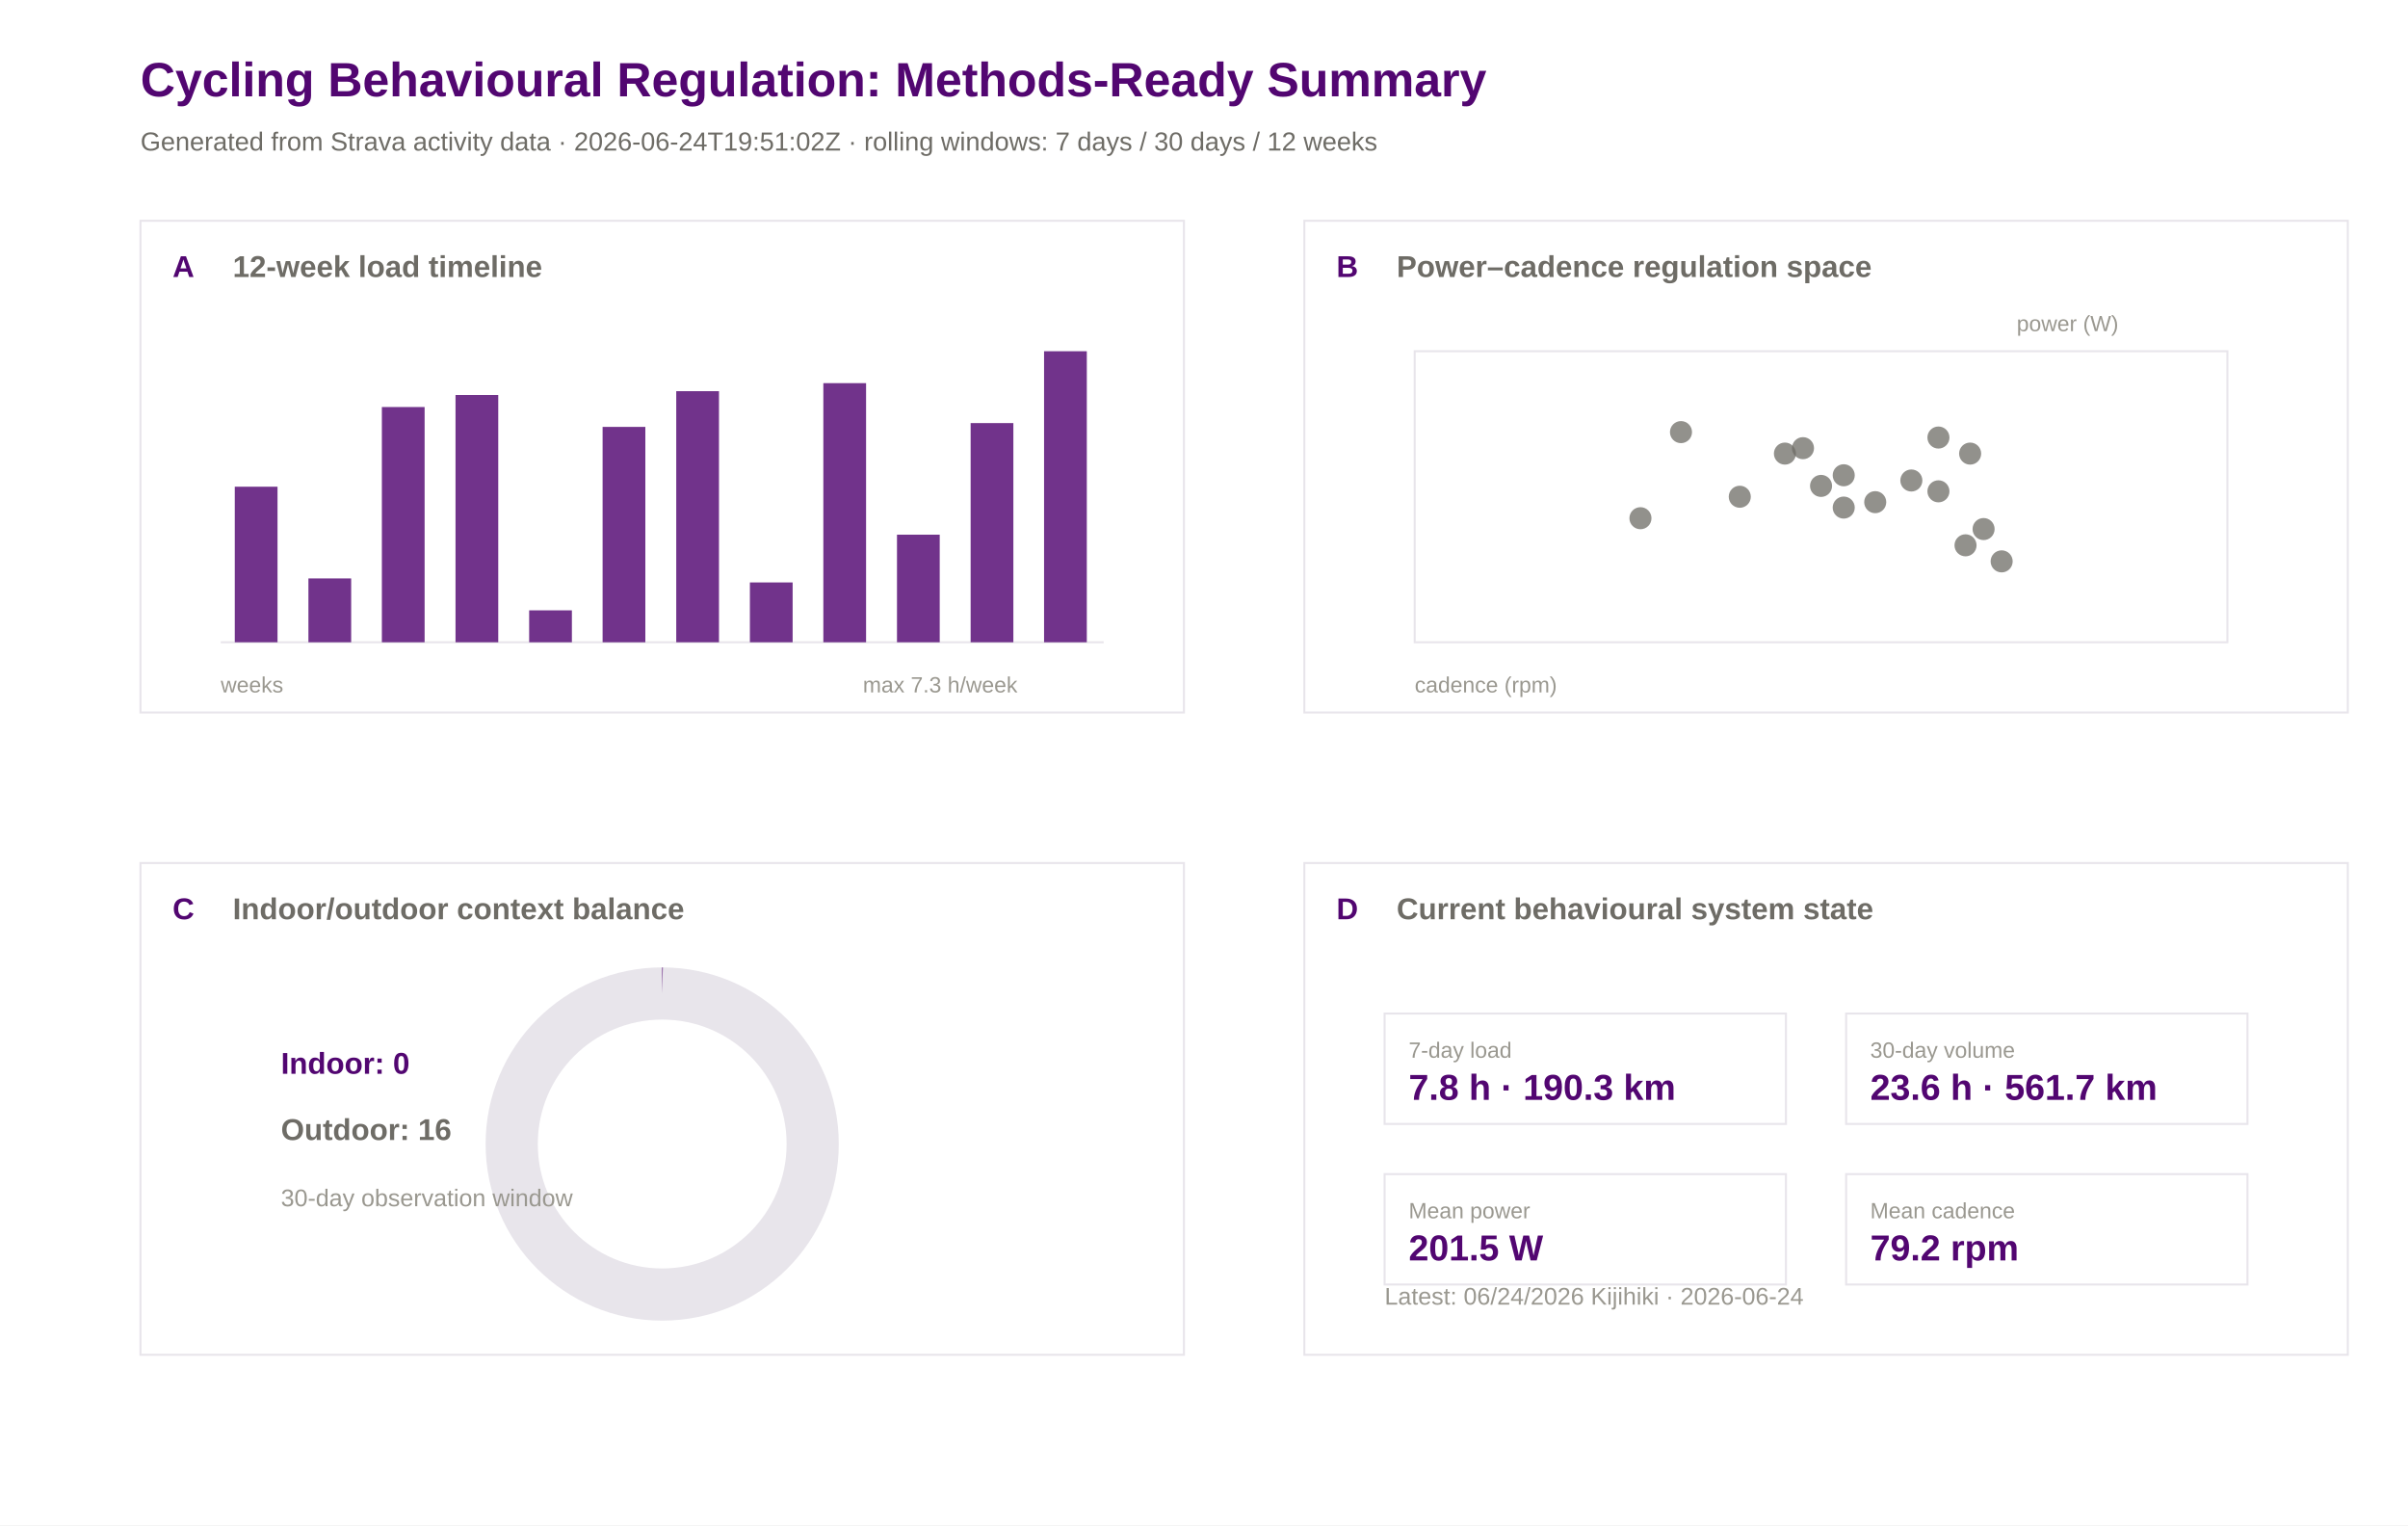
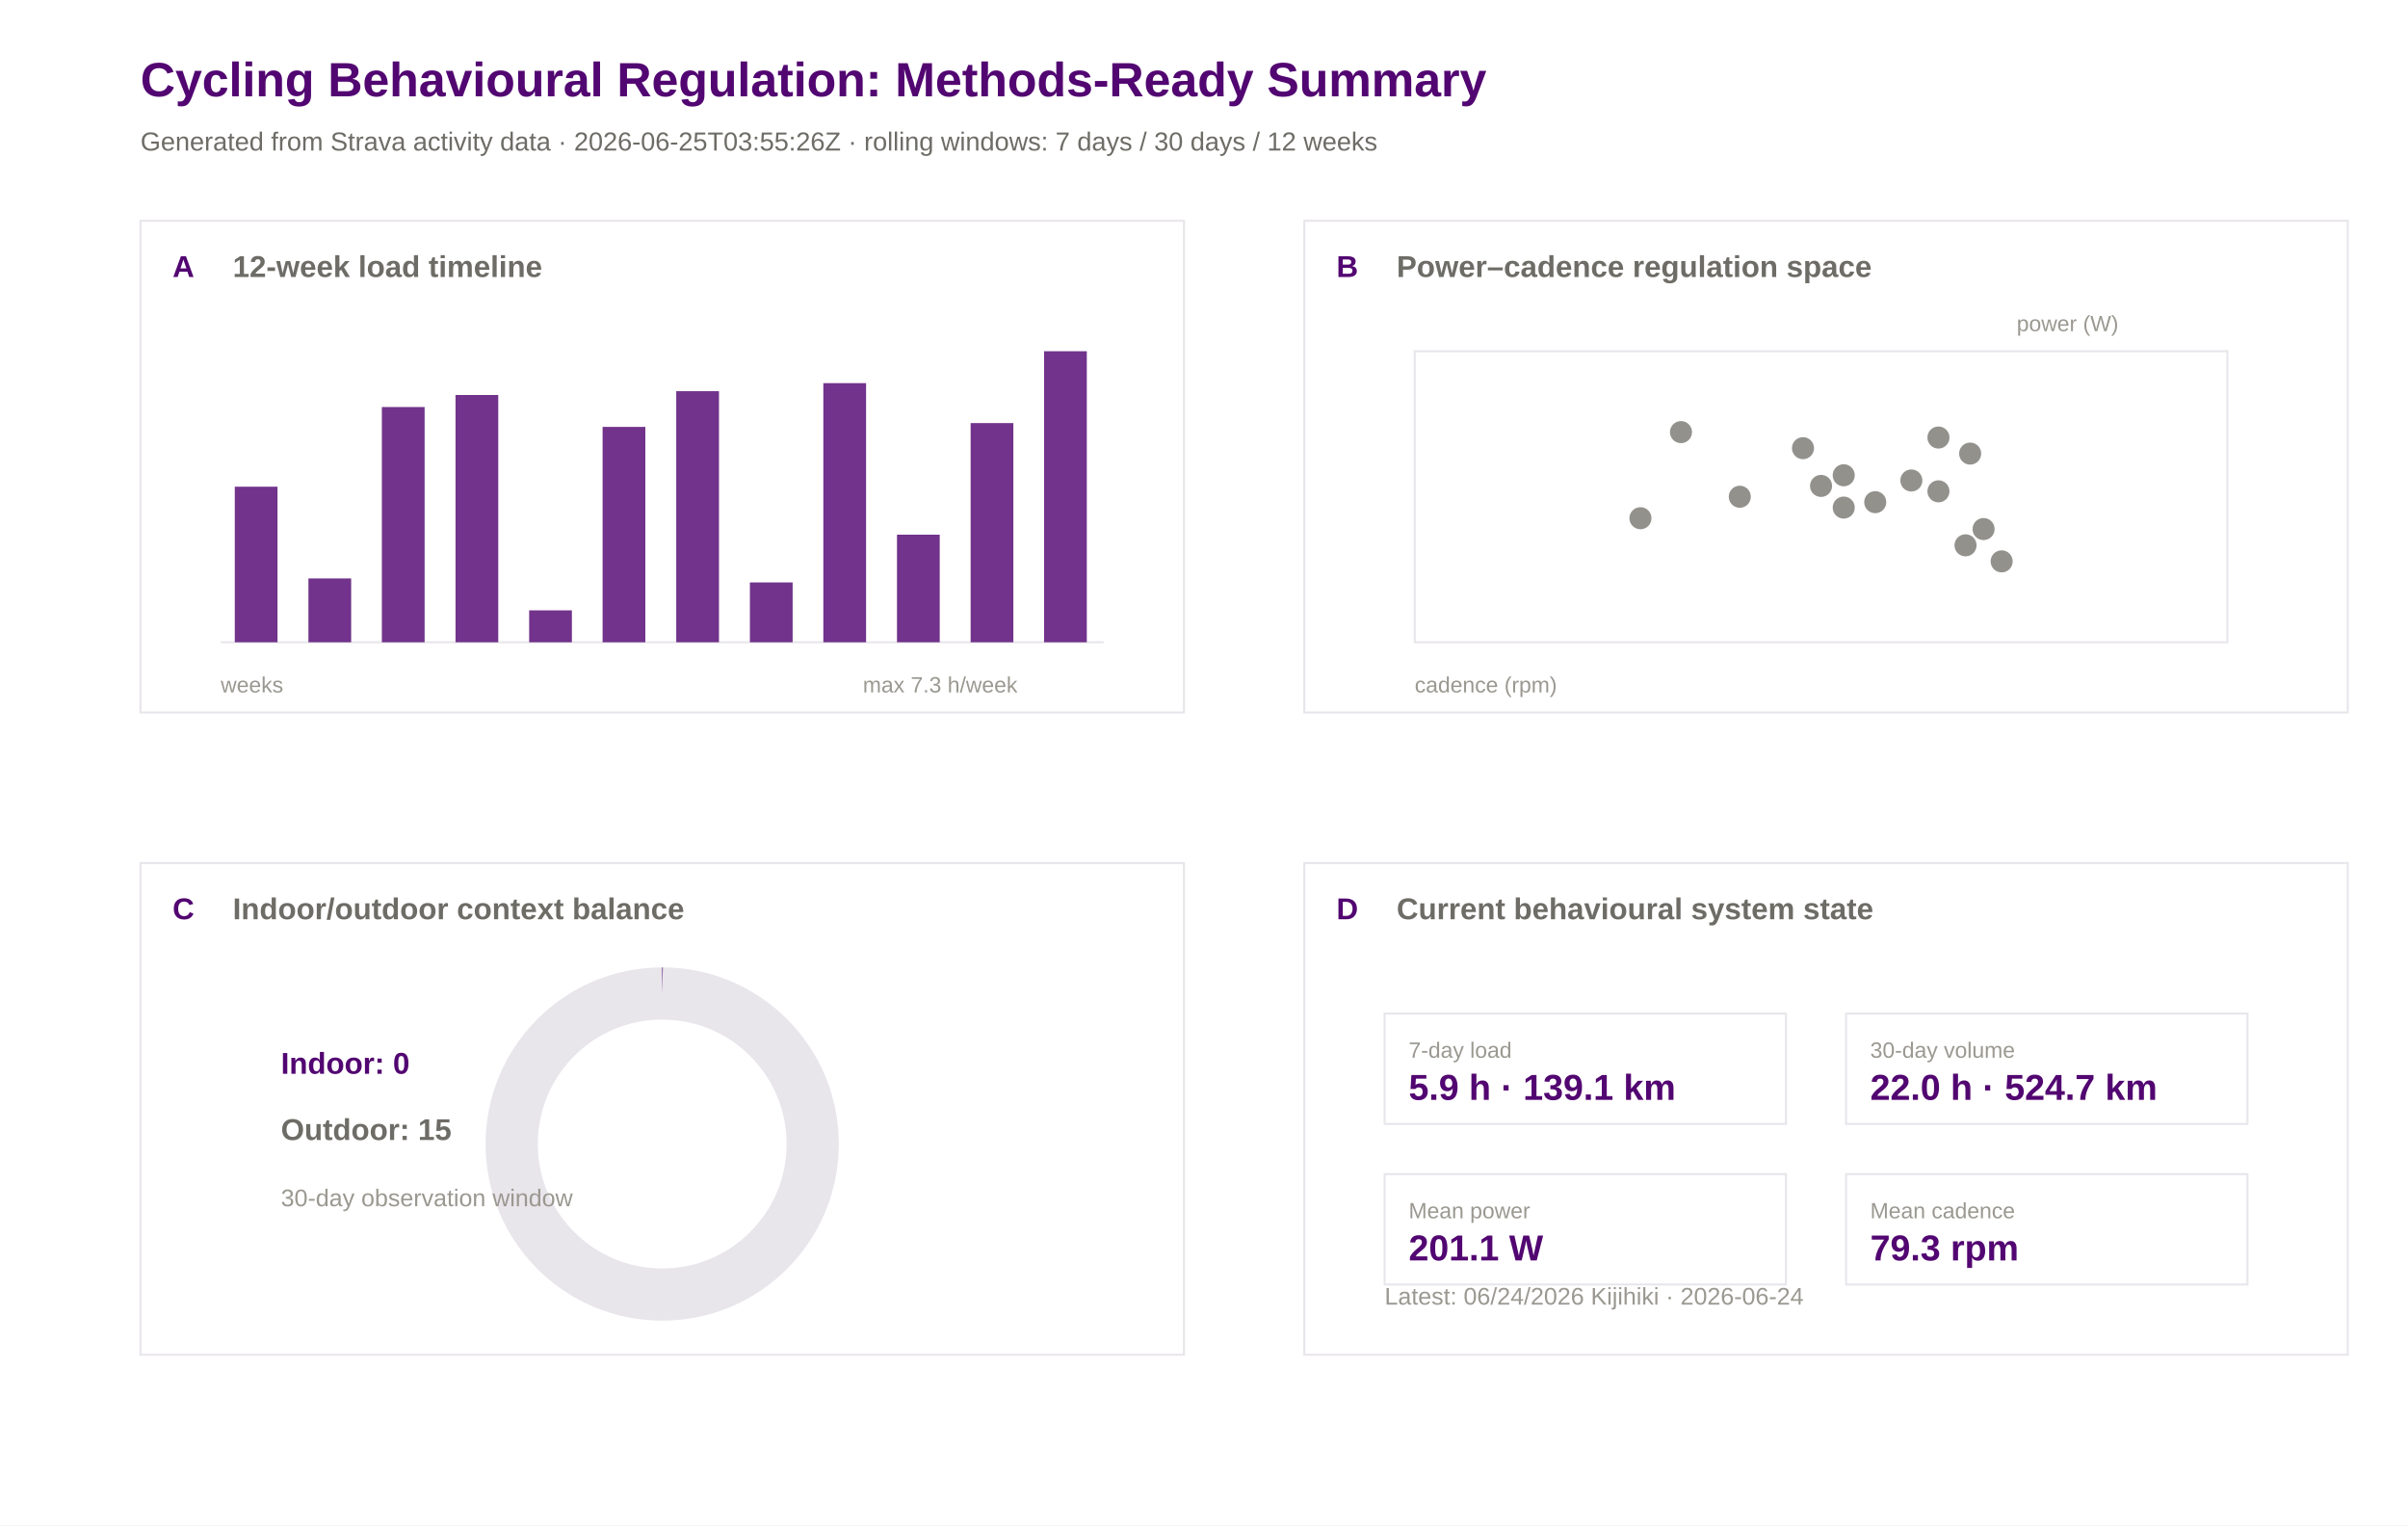
<svg xmlns="http://www.w3.org/2000/svg" width="1200" height="760" viewBox="0 0 1200 760">
  <rect width="100%" height="100%" fill="#ffffff" />
  <text x="70.0" y="48.0" font-family="Arial" font-size="24" font-weight="600" fill="#520671">Cycling Behavioural Regulation: Methods-Ready Summary</text>
-   <text x="70.0" y="75.0" font-family="Arial" font-size="13" font-weight="400" fill="#6e6c66">Generated from Strava activity data · 2026-06-24T19:51:02Z · rolling windows: 7 days / 30 days / 12 weeks</text>
+   <text x="70.0" y="75.0" font-family="Arial" font-size="13" font-weight="400" fill="#6e6c66">Generated from Strava activity data · 2026-06-25T03:55:26Z · rolling windows: 7 days / 30 days / 12 weeks</text>
  <rect x="70" y="110" width="520" height="245" fill="#ffffff" stroke="#e8e5eb" stroke-width="1" />
  <text x="86.0" y="138.0" font-family="Arial" font-size="15" font-weight="600" fill="#520671">A</text>
  <text x="116.0" y="138.0" font-family="Arial" font-size="15" font-weight="600" fill="#6e6c66">12-week load timeline</text>
  <rect x="650" y="110" width="520" height="245" fill="#ffffff" stroke="#e8e5eb" stroke-width="1" />
  <text x="666.0" y="138.0" font-family="Arial" font-size="15" font-weight="600" fill="#520671">B</text>
  <text x="696.0" y="138.0" font-family="Arial" font-size="15" font-weight="600" fill="#6e6c66">Power–cadence regulation space</text>
  <rect x="70" y="430" width="520" height="245" fill="#ffffff" stroke="#e8e5eb" stroke-width="1" />
  <text x="86.0" y="458.0" font-family="Arial" font-size="15" font-weight="600" fill="#520671">C</text>
  <text x="116.0" y="458.0" font-family="Arial" font-size="15" font-weight="600" fill="#6e6c66">Indoor/outdoor context balance</text>
  <rect x="650" y="430" width="520" height="245" fill="#ffffff" stroke="#e8e5eb" stroke-width="1" />
  <text x="666.0" y="458.0" font-family="Arial" font-size="15" font-weight="600" fill="#520671">D</text>
  <text x="696.0" y="458.0" font-family="Arial" font-size="15" font-weight="600" fill="#6e6c66">Current behavioural system state</text>
  <line x1="110" y1="320" x2="550" y2="320" stroke="#e8e5eb" />
  <rect x="117.0" y="242.5" width="21.3" height="77.5" fill="#520671" opacity="0.82" />
  <rect x="153.7" y="288.2" width="21.3" height="31.8" fill="#520671" opacity="0.82" />
  <rect x="190.3" y="202.8" width="21.3" height="117.2" fill="#520671" opacity="0.82" />
  <rect x="227.0" y="196.8" width="21.3" height="123.2" fill="#520671" opacity="0.82" />
  <rect x="263.7" y="304.1" width="21.3" height="15.9" fill="#520671" opacity="0.82" />
  <rect x="300.3" y="212.7" width="21.3" height="107.3" fill="#520671" opacity="0.82" />
  <rect x="337.0" y="194.9" width="21.3" height="125.1" fill="#520671" opacity="0.82" />
  <rect x="373.7" y="290.2" width="21.3" height="29.8" fill="#520671" opacity="0.82" />
  <rect x="410.3" y="190.9" width="21.3" height="129.1" fill="#520671" opacity="0.82" />
  <rect x="447.0" y="266.4" width="21.3" height="53.6" fill="#520671" opacity="0.82" />
  <rect x="483.7" y="210.8" width="21.3" height="109.2" fill="#520671" opacity="0.82" />
  <rect x="520.3" y="175.0" width="21.3" height="145.0" fill="#520671" opacity="0.82" />
  <text x="110.0" y="345.0" font-family="Arial" font-size="11" font-weight="400" fill="#9a9890">weeks</text>
  <text x="430.0" y="345.0" font-family="Arial" font-size="11" font-weight="400" fill="#9a9890">max 7.3 h/week</text>
  <rect x="705" y="175" width="405" height="145" fill="#ffffff" stroke="#e8e5eb" />
-   <circle cx="889.5" cy="226.0" r="5.5" fill="#6e6c66" opacity="0.75" />
  <circle cx="934.5" cy="250.2" r="5.5" fill="#6e6c66" opacity="0.75" />
  <circle cx="907.5" cy="242.1" r="5.5" fill="#6e6c66" opacity="0.75" />
  <circle cx="898.5" cy="223.3" r="5.5" fill="#6e6c66" opacity="0.75" />
  <circle cx="979.5" cy="271.7" r="5.5" fill="#6e6c66" opacity="0.75" />
  <circle cx="966.0" cy="218.0" r="5.5" fill="#6e6c66" opacity="0.75" />
  <circle cx="952.5" cy="239.4" r="5.5" fill="#6e6c66" opacity="0.75" />
  <circle cx="966.0" cy="244.8" r="5.5" fill="#6e6c66" opacity="0.75" />
  <circle cx="837.7" cy="215.3" r="5.5" fill="#6e6c66" opacity="0.75" />
  <circle cx="918.8" cy="236.8" r="5.5" fill="#6e6c66" opacity="0.75" />
  <circle cx="988.5" cy="263.6" r="5.5" fill="#6e6c66" opacity="0.75" />
  <circle cx="981.8" cy="226.0" r="5.5" fill="#6e6c66" opacity="0.75" />
  <circle cx="997.5" cy="279.7" r="5.5" fill="#6e6c66" opacity="0.75" />
  <circle cx="867.0" cy="247.5" r="5.5" fill="#6e6c66" opacity="0.75" />
  <circle cx="918.8" cy="252.9" r="5.5" fill="#6e6c66" opacity="0.75" />
  <circle cx="817.5" cy="258.2" r="5.5" fill="#6e6c66" opacity="0.75" />
  <text x="705.0" y="345.0" font-family="Arial" font-size="11" font-weight="400" fill="#9a9890">cadence (rpm)</text>
  <text x="1005.0" y="165.0" font-family="Arial" font-size="11" font-weight="400" fill="#9a9890">power (W)</text>
  <circle cx="330" cy="570" r="75" fill="none" stroke="#e8e5eb" stroke-width="26" />
  <circle cx="330" cy="570" r="75" fill="none" stroke="#520671" stroke-width="26" stroke-dasharray="0.0 471.2" transform="rotate(-90 330 570)" />
  <text x="140.0" y="535.0" font-family="Arial" font-size="15" font-weight="600" fill="#520671">Indoor: 0</text>
-   <text x="140.0" y="568.0" font-family="Arial" font-size="15" font-weight="600" fill="#6e6c66">Outdoor: 16</text>
+   <text x="140.0" y="568.0" font-family="Arial" font-size="15" font-weight="600" fill="#6e6c66">Outdoor: 15</text>
  <text x="140.0" y="601.0" font-family="Arial" font-size="12" font-weight="400" fill="#9a9890">30-day observation window</text>
  <rect x="690" y="505" width="200" height="55" fill="#ffffff" stroke="#e8e5eb" />
  <text x="702.0" y="527.0" font-family="Arial" font-size="11" font-weight="500" fill="#9a9890">7-day load</text>
-   <text x="702.0" y="548.0" font-family="Arial" font-size="18" font-weight="600" fill="#520671">7.8 h · 190.3 km</text>
+   <text x="702.0" y="548.0" font-family="Arial" font-size="18" font-weight="600" fill="#520671">5.9 h · 139.1 km</text>
  <rect x="920" y="505" width="200" height="55" fill="#ffffff" stroke="#e8e5eb" />
  <text x="932.0" y="527.0" font-family="Arial" font-size="11" font-weight="500" fill="#9a9890">30-day volume</text>
-   <text x="932.0" y="548.0" font-family="Arial" font-size="18" font-weight="600" fill="#520671">23.6 h · 561.7 km</text>
+   <text x="932.0" y="548.0" font-family="Arial" font-size="18" font-weight="600" fill="#520671">22.0 h · 524.7 km</text>
  <rect x="690" y="585" width="200" height="55" fill="#ffffff" stroke="#e8e5eb" />
  <text x="702.0" y="607.0" font-family="Arial" font-size="11" font-weight="500" fill="#9a9890">Mean power</text>
-   <text x="702.0" y="628.0" font-family="Arial" font-size="18" font-weight="600" fill="#520671">201.5 W</text>
+   <text x="702.0" y="628.0" font-family="Arial" font-size="18" font-weight="600" fill="#520671">201.1 W</text>
  <rect x="920" y="585" width="200" height="55" fill="#ffffff" stroke="#e8e5eb" />
  <text x="932.0" y="607.0" font-family="Arial" font-size="11" font-weight="500" fill="#9a9890">Mean cadence</text>
-   <text x="932.0" y="628.0" font-family="Arial" font-size="18" font-weight="600" fill="#520671">79.2 rpm</text>
+   <text x="932.0" y="628.0" font-family="Arial" font-size="18" font-weight="600" fill="#520671">79.3 rpm</text>
  <text x="690.0" y="650.0" font-family="Arial" font-size="12" font-weight="400" fill="#9a9890">Latest: 06/24/2026 Kijihiki · 2026-06-24</text>
</svg>
